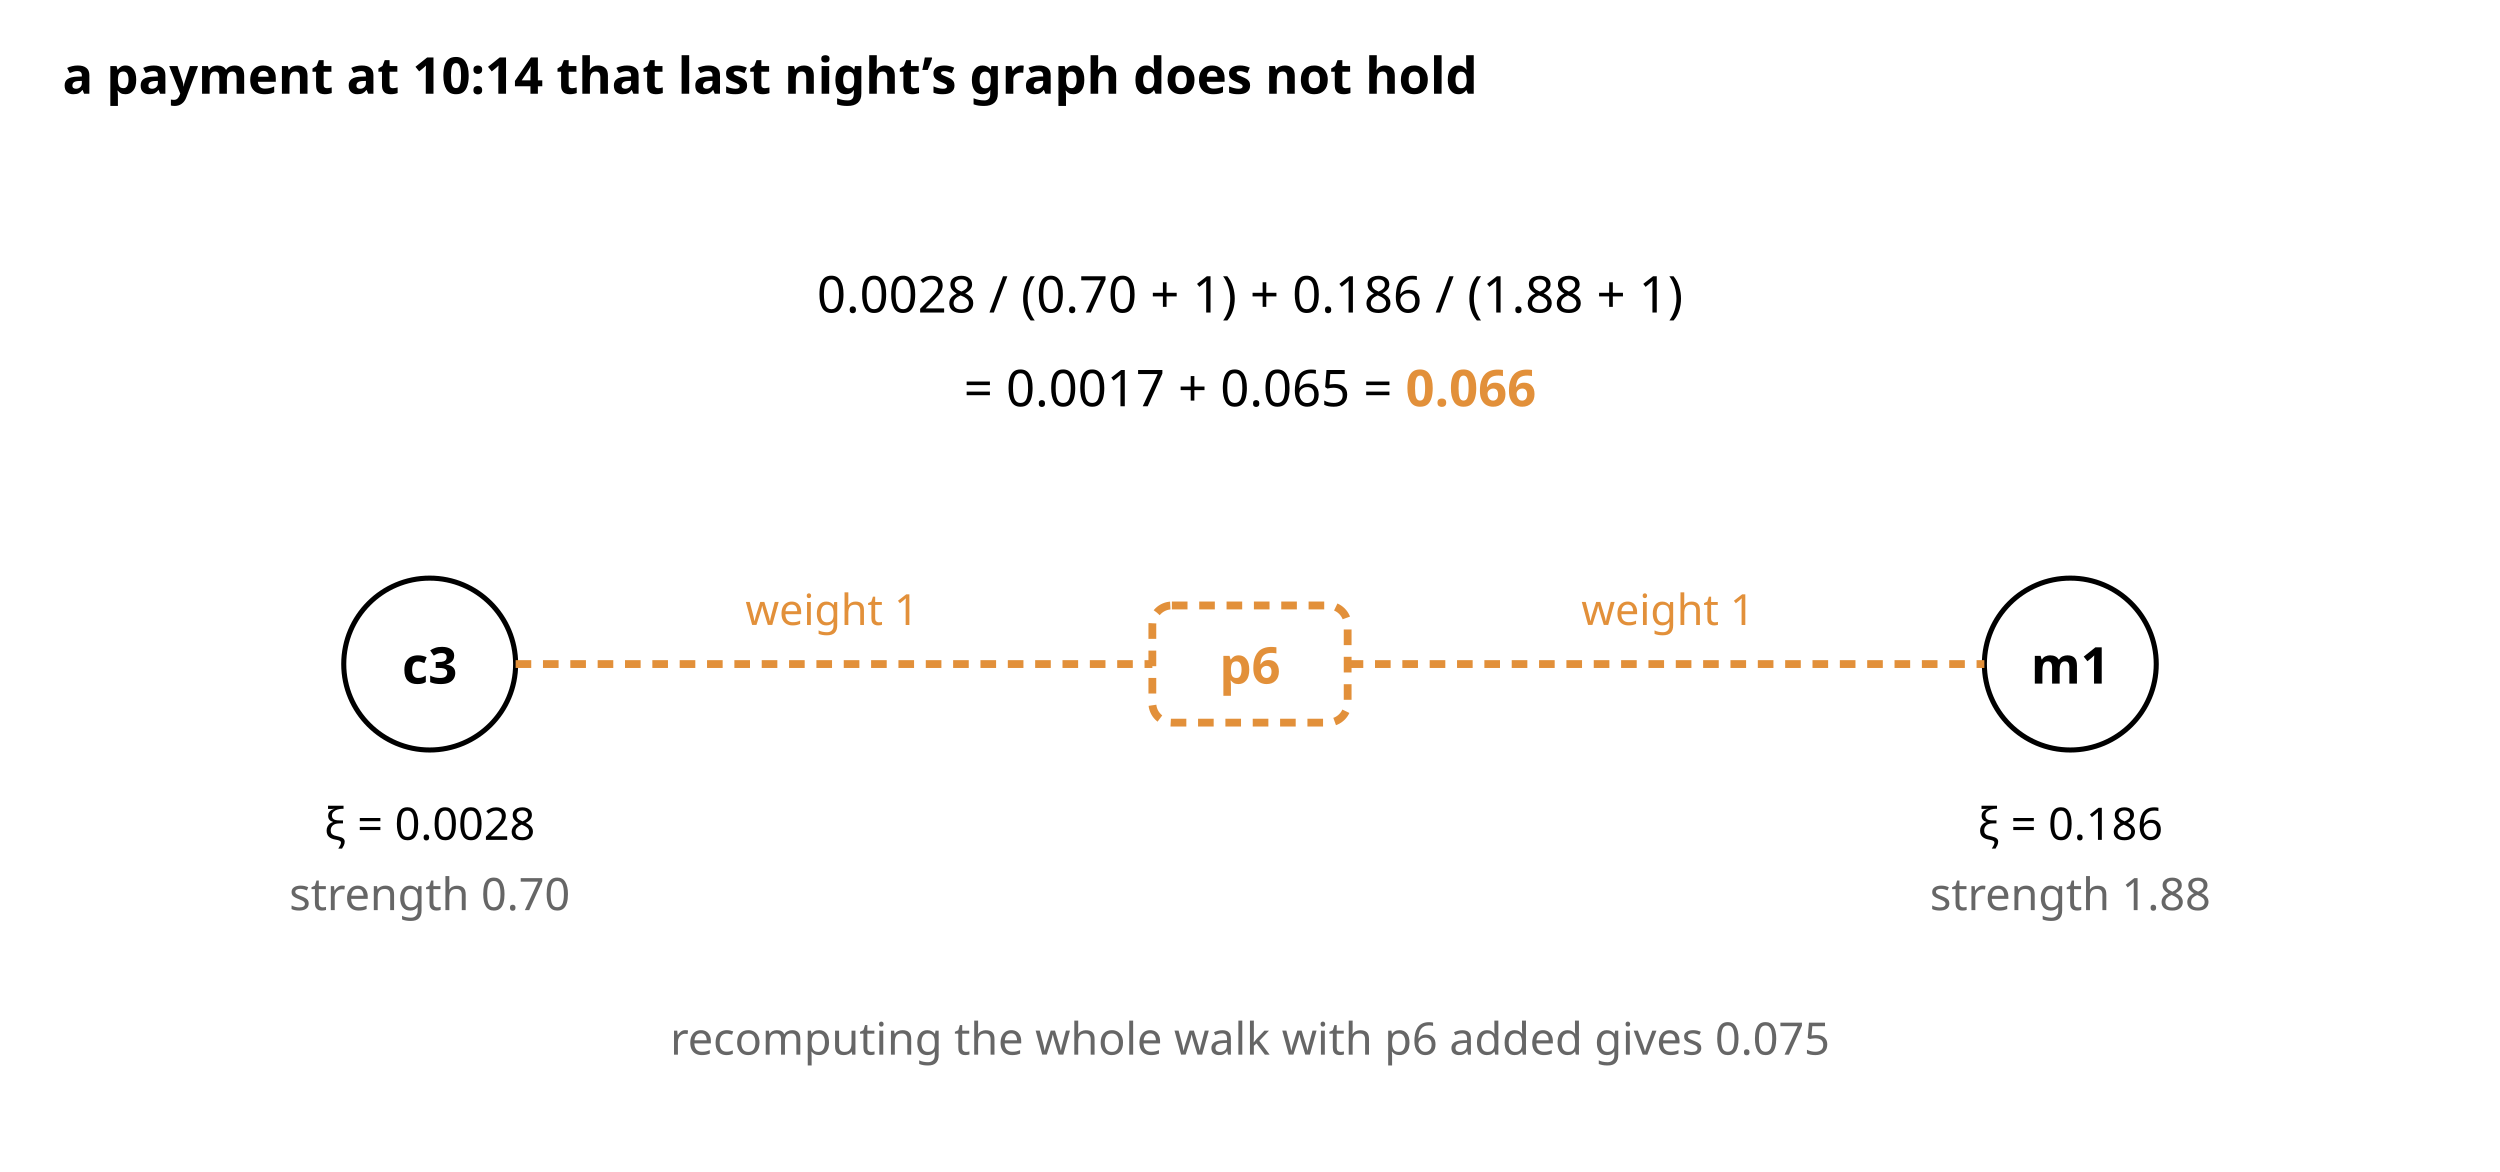
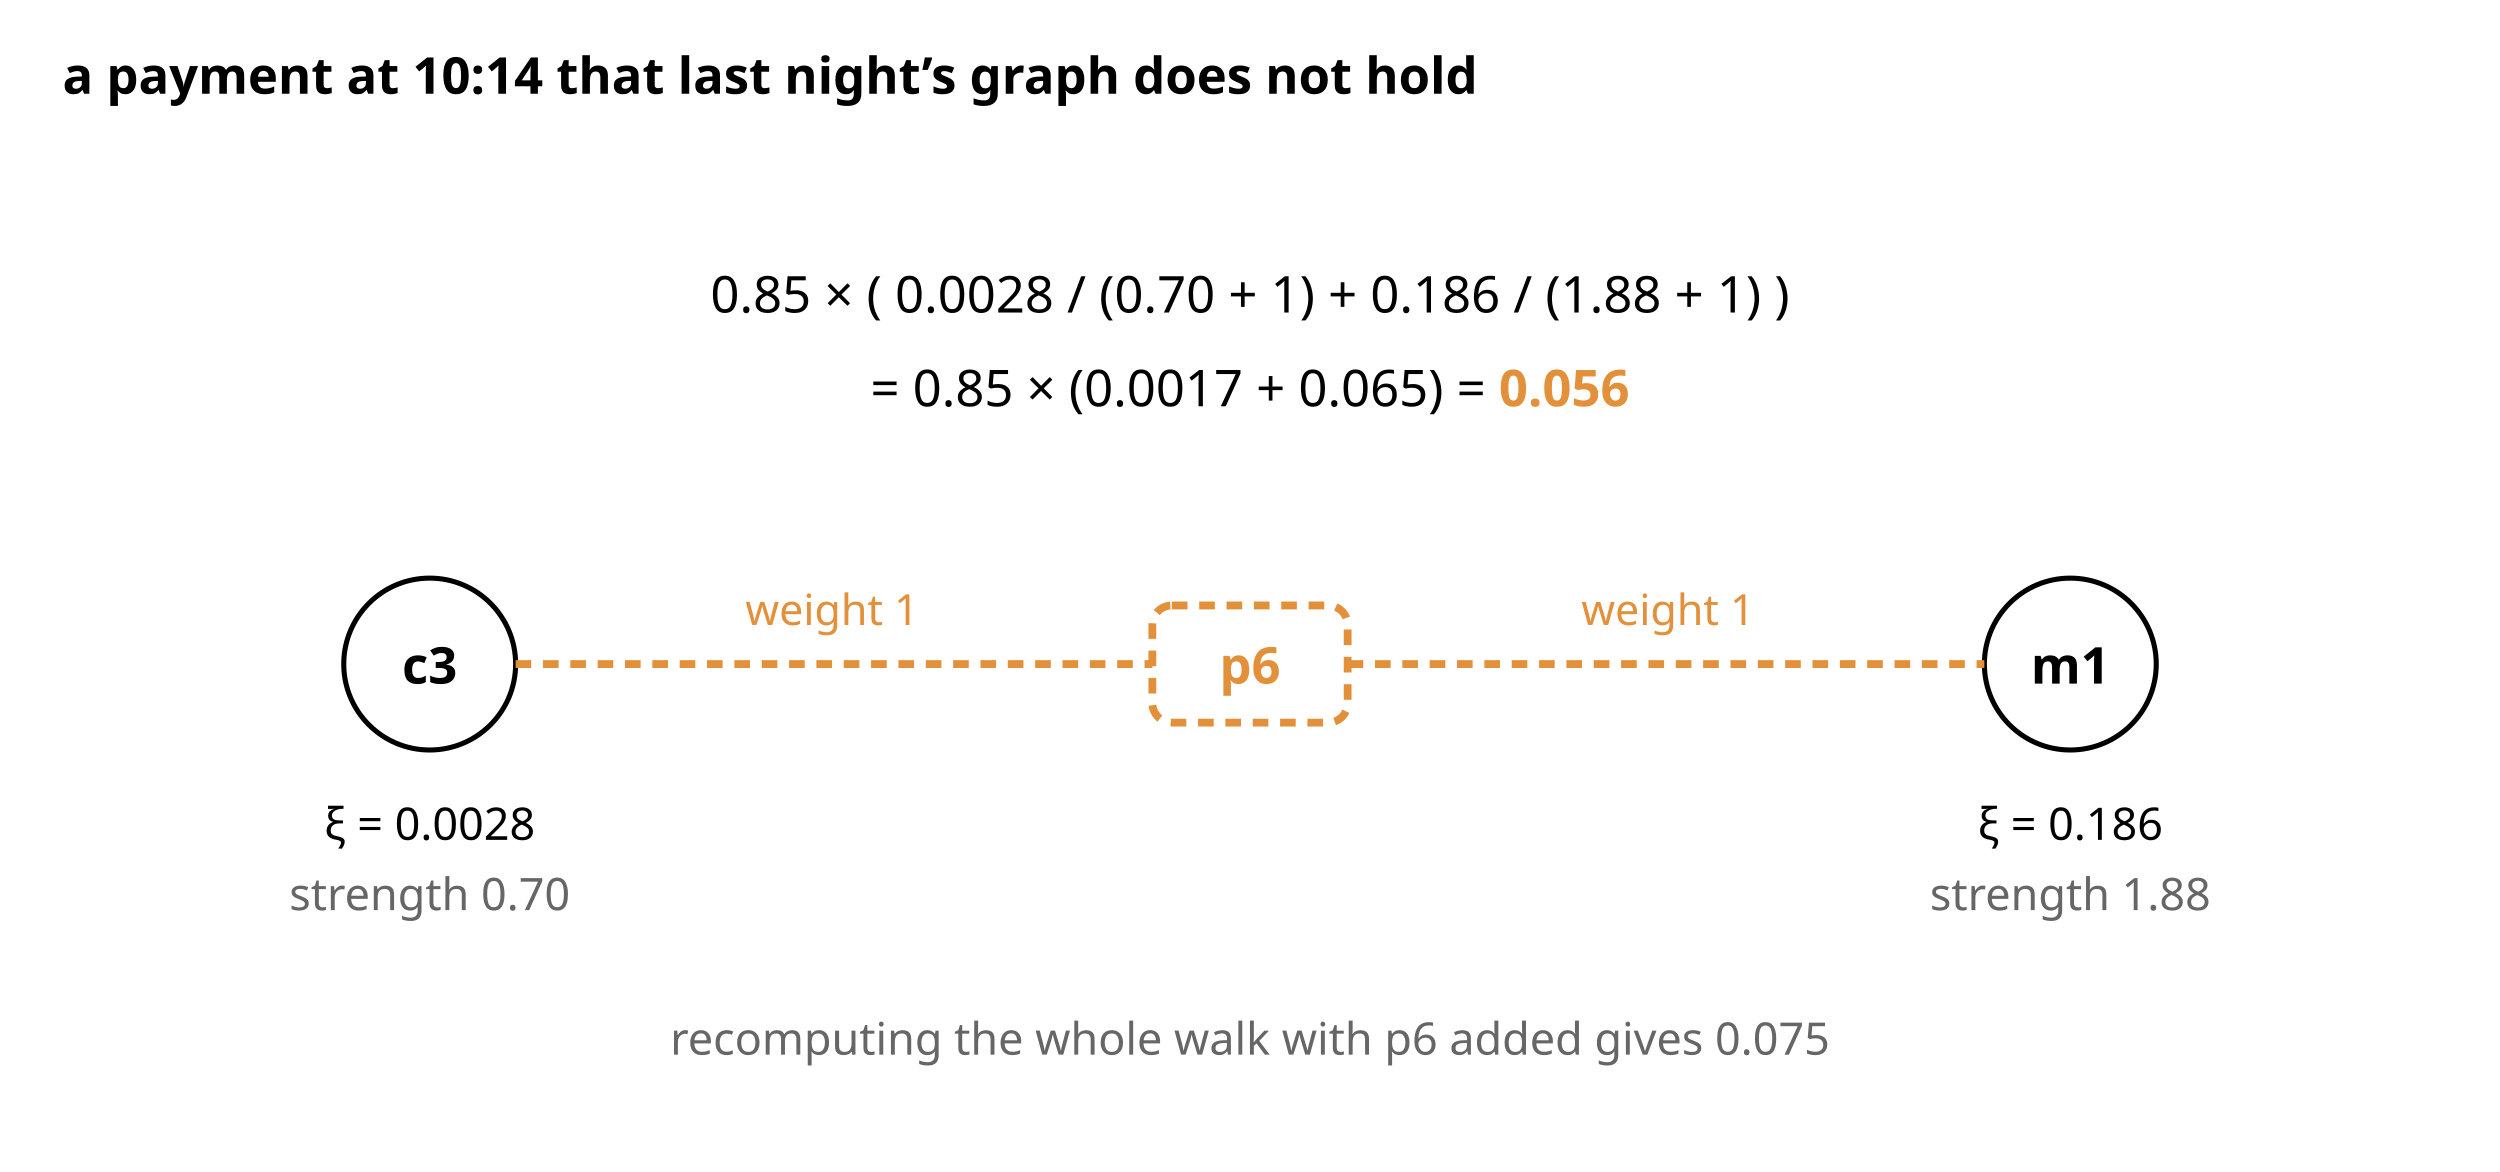
<svg xmlns="http://www.w3.org/2000/svg" viewBox="0 0 640 300" font-family="system-ui, sans-serif" font-size="12">
  <text x="16" y="24" font-size="13" fill="currentColor" font-weight="600">a payment at 10:14 that last night’s graph does not hold</text>
  <circle cx="110" cy="170" r="22" fill="none" stroke="currentColor" stroke-width="1.3" />
  <text x="110" y="175" text-anchor="middle" font-size="13" font-weight="600" fill="currentColor">c3</text>
  <circle cx="530" cy="170" r="22" fill="none" stroke="currentColor" stroke-width="1.3" />
  <text x="530" y="175" text-anchor="middle" font-size="13" font-weight="600" fill="currentColor">m1</text>
  <rect x="295" y="155" width="50" height="30" rx="5" fill="none" stroke="#e2903a" stroke-width="2" stroke-dasharray="4 3" />
  <text x="320" y="175" text-anchor="middle" font-size="13" font-weight="600" fill="#e2903a">p6</text>
  <line x1="132" y1="170" x2="295" y2="170" stroke="#e2903a" stroke-width="2" stroke-dasharray="4 3" />
  <line x1="345" y1="170" x2="508" y2="170" stroke="#e2903a" stroke-width="2" stroke-dasharray="4 3" />
  <text x="213" y="160" text-anchor="middle" font-size="11" fill="#e2903a">weight 1</text>
  <text x="427" y="160" text-anchor="middle" font-size="11" fill="#e2903a">weight 1</text>
  <text x="110" y="215" text-anchor="middle" font-size="11.5" fill="currentColor">ξ = 0.0028</text>
  <text x="110" y="233" text-anchor="middle" font-size="11.5" fill="currentColor" opacity="0.6">strength 0.70</text>
  <text x="530" y="215" text-anchor="middle" font-size="11.5" fill="currentColor">ξ = 0.186</text>
  <text x="530" y="233" text-anchor="middle" font-size="11.5" fill="currentColor" opacity="0.6">strength 1.88</text>
-   <text x="320" y="80" text-anchor="middle" font-size="13" fill="currentColor">0.0028 / (0.70 + 1)  +  0.186 / (1.88 + 1)</text>
-   <text x="320" y="104" text-anchor="middle" font-size="13" fill="currentColor">= 0.0017 + 0.065 = <tspan fill="#e2903a" font-weight="600">0.066</tspan>
+   <text x="320" y="80" text-anchor="middle" font-size="13" fill="currentColor">0.85 × ( 0.0028 / (0.70 + 1)  +  0.186 / (1.88 + 1) )</text>
+   <text x="320" y="104" text-anchor="middle" font-size="13" fill="currentColor">= 0.85 × (0.0017 + 0.065) = <tspan fill="#e2903a" font-weight="600">0.056</tspan>
  </text>
  <text x="320" y="270" text-anchor="middle" font-size="11.5" fill="currentColor" opacity="0.6">recomputing the whole walk with p6 added gives 0.075</text>
</svg>
